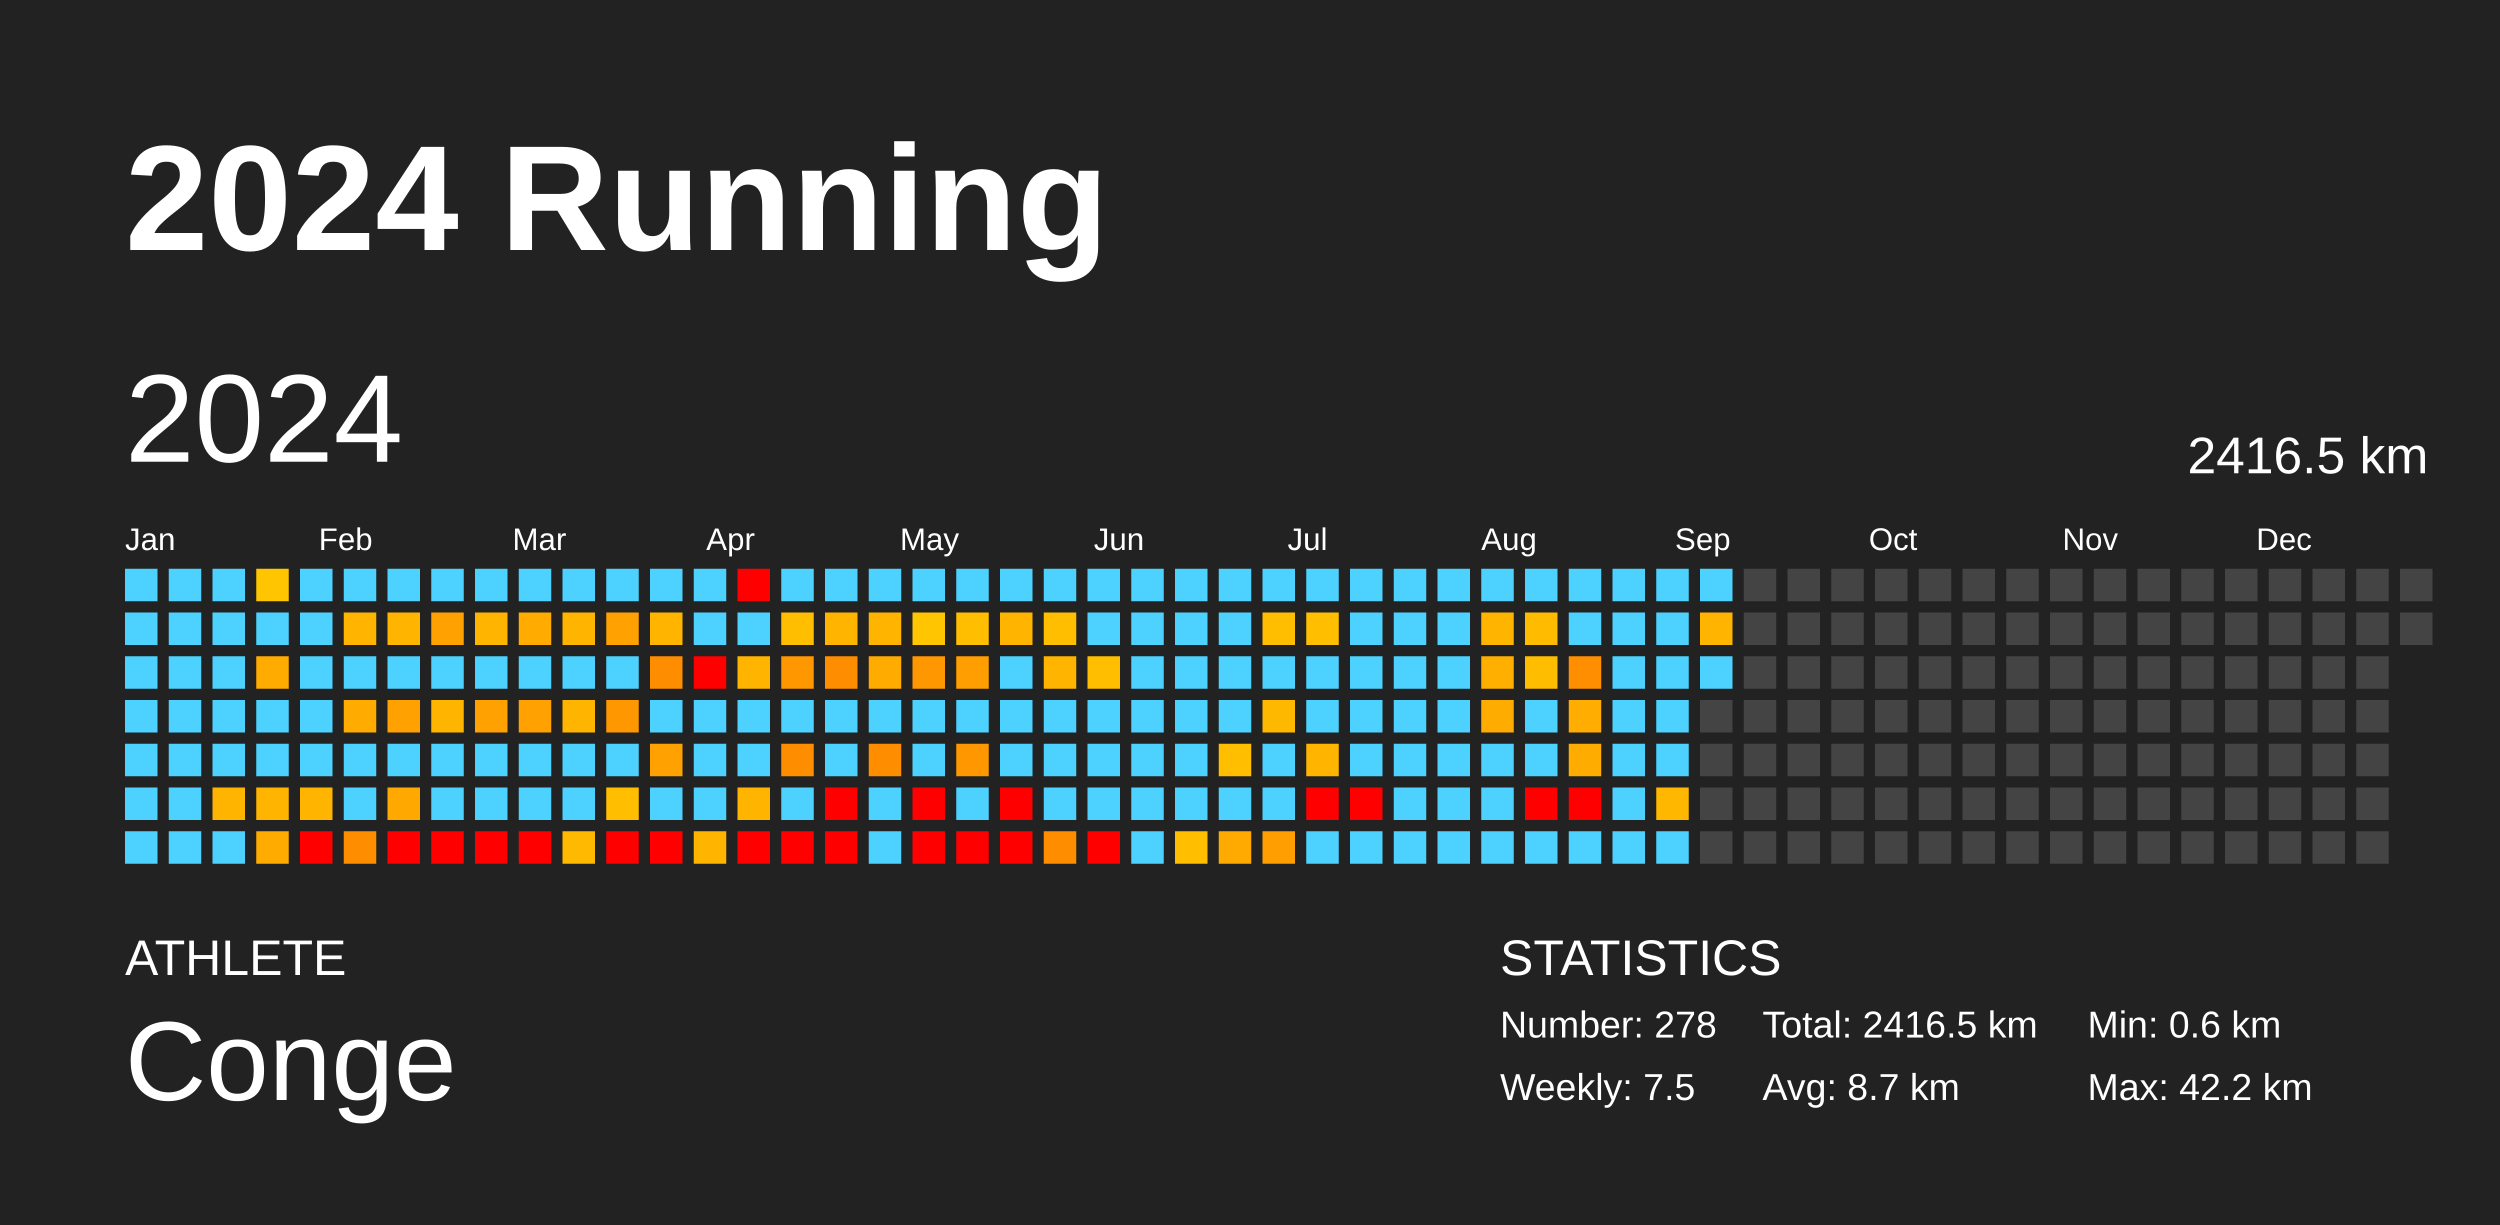
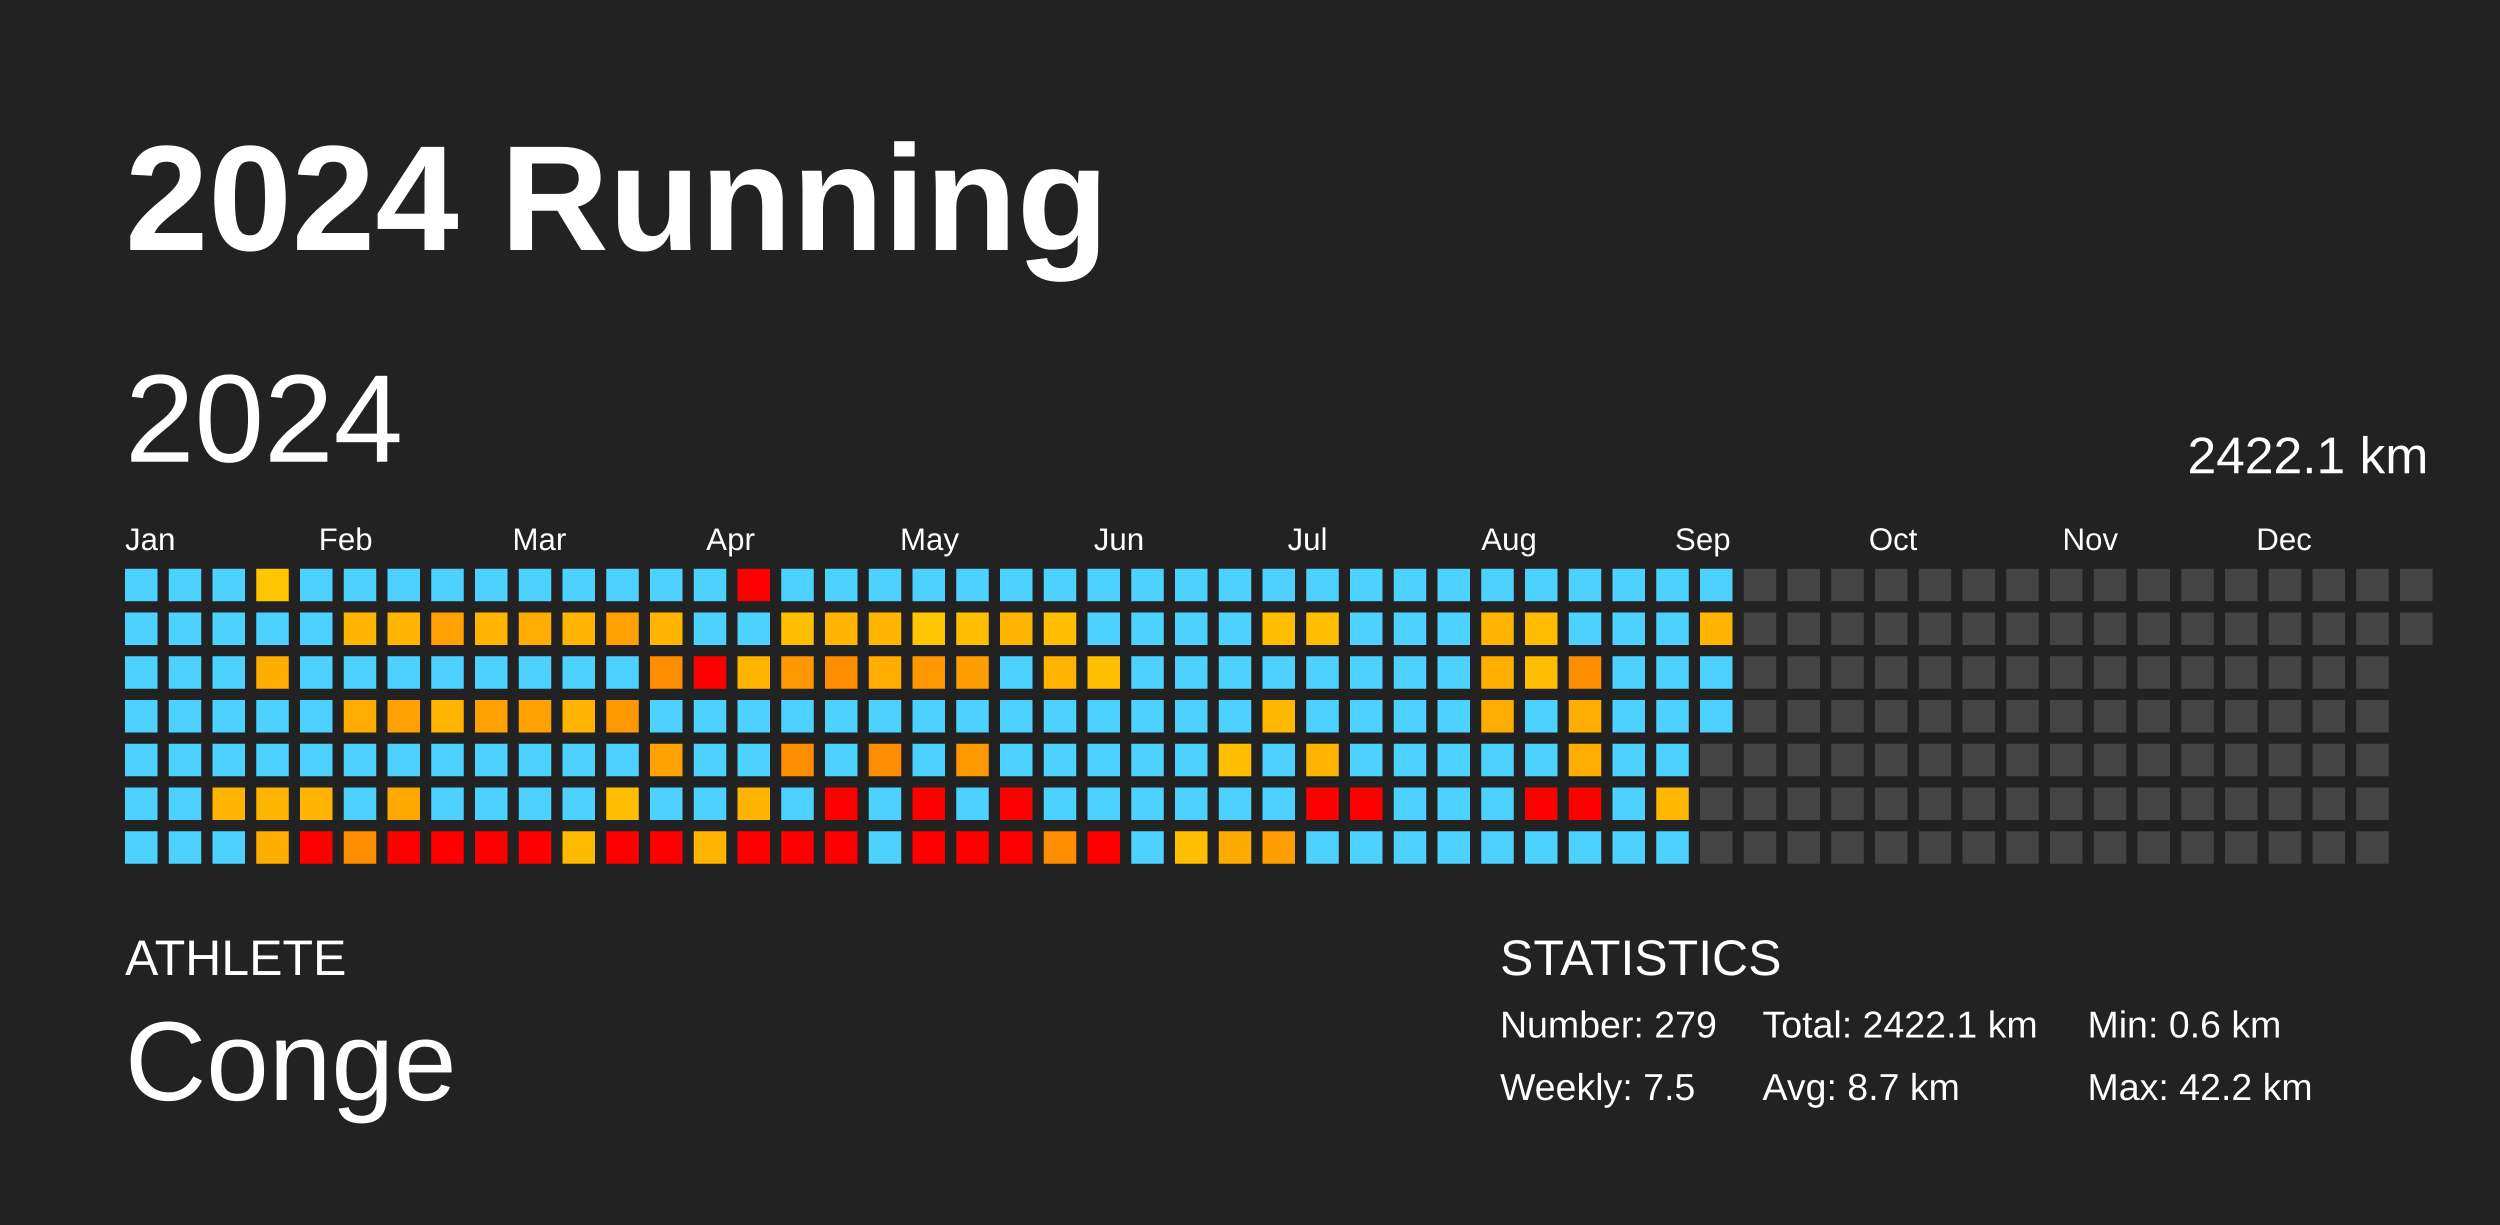
<svg xmlns="http://www.w3.org/2000/svg" baseProfile="full" height="98mm" version="1.1" viewBox="0,0,200,98" width="200mm">
  <defs />
  <rect fill="#222222" height="98" width="200" x="0" y="0" />
  <text fill="#FFFFFF" style="font-size:12px; font-family:Arial; font-weight:bold;" x="10" y="20">2024 Running</text>
  <text fill="#FFFFFF" style="font-size:4px; font-family:Arial" x="10" y="78">ATHLETE</text>
  <text fill="#FFFFFF" style="font-size:9px; font-family:Arial" x="10" y="88">Conge</text>
  <text fill="#FFFFFF" style="font-size:4px; font-family:Arial" x="120" y="78">STATISTICS</text>
-   <text fill="#FFFFFF" style="font-size:3px; font-family:Arial" x="120" y="83">Number: 278</text>
+   <text fill="#FFFFFF" style="font-size:3px; font-family:Arial" x="120" y="83">Number: 279</text>
  <text fill="#FFFFFF" style="font-size:3px; font-family:Arial" x="120" y="88">Weekly: 7.5</text>
-   <text fill="#FFFFFF" style="font-size:3px; font-family:Arial" x="141" y="83">Total: 2416.5 km</text>
+   <text fill="#FFFFFF" style="font-size:3px; font-family:Arial" x="141" y="83">Total: 2422.1 km</text>
  <text fill="#FFFFFF" style="font-size:3px; font-family:Arial" x="141" y="88">Avg: 8.7 km</text>
  <text fill="#FFFFFF" style="font-size:3px; font-family:Arial" x="167" y="83">Min: 0.6 km</text>
  <text fill="#FFFFFF" style="font-size:3px; font-family:Arial" x="167" y="88">Max: 42.2 km</text>
  <text dominant-baseline="hanging" fill="#FFFFFF" style="font-size:10.0px; font-family:Arial;" x="10" y="30">2024</text>
-   <text dominant-baseline="hanging" fill="#FFFFFF" style="font-size:4.125px; font-family:Arial;" x="175" y="35">2416.5 km</text>
+   <text dominant-baseline="hanging" fill="#FFFFFF" style="font-size:4.125px; font-family:Arial;" x="175" y="35">2422.1 km</text>
  <text fill="#FFFFFF" style="font-size:2.5px; font-family:Arial" x="10.0" y="44">Jan</text>
  <text fill="#FFFFFF" style="font-size:2.5px; font-family:Arial" x="25.5" y="44">Feb</text>
  <text fill="#FFFFFF" style="font-size:2.5px; font-family:Arial" x="41.0" y="44">Mar</text>
  <text fill="#FFFFFF" style="font-size:2.5px; font-family:Arial" x="56.5" y="44">Apr</text>
  <text fill="#FFFFFF" style="font-size:2.5px; font-family:Arial" x="72.0" y="44">May</text>
  <text fill="#FFFFFF" style="font-size:2.5px; font-family:Arial" x="87.5" y="44">Jun</text>
  <text fill="#FFFFFF" style="font-size:2.5px; font-family:Arial" x="103.0" y="44">Jul</text>
  <text fill="#FFFFFF" style="font-size:2.5px; font-family:Arial" x="118.5" y="44">Aug</text>
  <text fill="#FFFFFF" style="font-size:2.5px; font-family:Arial" x="134.0" y="44">Sep</text>
  <text fill="#FFFFFF" style="font-size:2.5px; font-family:Arial" x="149.5" y="44">Oct</text>
  <text fill="#FFFFFF" style="font-size:2.5px; font-family:Arial" x="165.0" y="44">Nov</text>
  <text fill="#FFFFFF" style="font-size:2.5px; font-family:Arial" x="180.5" y="44">Dec</text>
  <rect fill="#4dd2ff" height="2.6" width="2.6" x="10.0" y="45.5" />
  <rect fill="#4dd2ff" height="2.6" width="2.6" x="10.0" y="49.0" />
  <rect fill="#4dd2ff" height="2.6" width="2.6" x="10.0" y="52.5" />
  <rect fill="#4dd2ff" height="2.6" width="2.6" x="10.0" y="56.0" />
  <rect fill="#4dd2ff" height="2.6" width="2.6" x="10.0" y="59.5" />
  <rect fill="#4dd2ff" height="2.6" width="2.6" x="10.0" y="63.0" />
  <rect fill="#4dd2ff" height="2.6" width="2.6" x="10.0" y="66.5" />
  <rect fill="#4dd2ff" height="2.6" width="2.6" x="13.5" y="45.5" />
  <rect fill="#4dd2ff" height="2.6" width="2.6" x="13.5" y="49.0" />
  <rect fill="#4dd2ff" height="2.6" width="2.6" x="13.5" y="52.5" />
  <rect fill="#4dd2ff" height="2.6" width="2.6" x="13.5" y="56.0" />
  <rect fill="#4dd2ff" height="2.6" width="2.6" x="13.5" y="59.5" />
  <rect fill="#4dd2ff" height="2.6" width="2.6" x="13.5" y="63.0" />
  <rect fill="#4dd2ff" height="2.6" width="2.6" x="13.5" y="66.5" />
  <rect fill="#4dd2ff" height="2.6" width="2.6" x="17.0" y="45.5" />
  <rect fill="#4dd2ff" height="2.6" width="2.6" x="17.0" y="49.0" />
  <rect fill="#4dd2ff" height="2.6" width="2.6" x="17.0" y="52.5" />
  <rect fill="#4dd2ff" height="2.6" width="2.6" x="17.0" y="56.0" />
  <rect fill="#4dd2ff" height="2.6" width="2.6" x="17.0" y="59.5" />
  <rect fill="#ffb400" height="2.6" width="2.6" x="17.0" y="63.0" />
  <rect fill="#4dd2ff" height="2.6" width="2.6" x="17.0" y="66.5" />
  <rect fill="#ffc500" height="2.6" width="2.6" x="20.5" y="45.5" />
  <rect fill="#4dd2ff" height="2.6" width="2.6" x="20.5" y="49.0" />
  <rect fill="#ffab00" height="2.6" width="2.6" x="20.5" y="52.5" />
  <rect fill="#4dd2ff" height="2.6" width="2.6" x="20.5" y="56.0" />
  <rect fill="#4dd2ff" height="2.6" width="2.6" x="20.5" y="59.5" />
  <rect fill="#ffb400" height="2.6" width="2.6" x="20.5" y="63.0" />
  <rect fill="#ffab00" height="2.6" width="2.6" x="20.5" y="66.5" />
  <rect fill="#4dd2ff" height="2.6" width="2.6" x="24.0" y="45.5" />
  <rect fill="#4dd2ff" height="2.6" width="2.6" x="24.0" y="49.0" />
  <rect fill="#4dd2ff" height="2.6" width="2.6" x="24.0" y="52.5" />
  <rect fill="#4dd2ff" height="2.6" width="2.6" x="24.0" y="56.0" />
  <rect fill="#4dd2ff" height="2.6" width="2.6" x="24.0" y="59.5" />
  <rect fill="#ffb400" height="2.6" width="2.6" x="24.0" y="63.0" />
  <rect fill="red" height="2.6" width="2.6" x="24.0" y="66.5" />
  <rect fill="#4dd2ff" height="2.6" width="2.6" x="27.5" y="45.5" />
  <rect fill="#ffb400" height="2.6" width="2.6" x="27.5" y="49.0" />
  <rect fill="#4dd2ff" height="2.6" width="2.6" x="27.5" y="52.5" />
  <rect fill="#ffab00" height="2.6" width="2.6" x="27.5" y="56.0" />
  <rect fill="#4dd2ff" height="2.6" width="2.6" x="27.5" y="59.5" />
  <rect fill="#4dd2ff" height="2.6" width="2.6" x="27.5" y="63.0" />
  <rect fill="#ff8d00" height="2.6" width="2.6" x="27.5" y="66.5" />
  <rect fill="#4dd2ff" height="2.6" width="2.6" x="31.0" y="45.5" />
  <rect fill="#ffb500" height="2.6" width="2.6" x="31.0" y="49.0" />
  <rect fill="#4dd2ff" height="2.6" width="2.6" x="31.0" y="52.5" />
  <rect fill="#ffa100" height="2.6" width="2.6" x="31.0" y="56.0" />
  <rect fill="#4dd2ff" height="2.6" width="2.6" x="31.0" y="59.5" />
  <rect fill="#ffa900" height="2.6" width="2.6" x="31.0" y="63.0" />
  <rect fill="red" height="2.6" width="2.6" x="31.0" y="66.5" />
  <rect fill="#4dd2ff" height="2.6" width="2.6" x="34.5" y="45.5" />
  <rect fill="#ffa100" height="2.6" width="2.6" x="34.5" y="49.0" />
  <rect fill="#4dd2ff" height="2.6" width="2.6" x="34.5" y="52.5" />
  <rect fill="#ffb500" height="2.6" width="2.6" x="34.5" y="56.0" />
  <rect fill="#4dd2ff" height="2.6" width="2.6" x="34.5" y="59.5" />
  <rect fill="#4dd2ff" height="2.6" width="2.6" x="34.5" y="63.0" />
  <rect fill="red" height="2.6" width="2.6" x="34.5" y="66.5" />
  <rect fill="#4dd2ff" height="2.6" width="2.6" x="38.0" y="45.5" />
  <rect fill="#ffb500" height="2.6" width="2.6" x="38.0" y="49.0" />
  <rect fill="#4dd2ff" height="2.6" width="2.6" x="38.0" y="52.5" />
  <rect fill="#ffa100" height="2.6" width="2.6" x="38.0" y="56.0" />
  <rect fill="#4dd2ff" height="2.6" width="2.6" x="38.0" y="59.5" />
  <rect fill="#4dd2ff" height="2.6" width="2.6" x="38.0" y="63.0" />
  <rect fill="red" height="2.6" width="2.6" x="38.0" y="66.5" />
  <rect fill="#4dd2ff" height="2.6" width="2.6" x="41.5" y="45.5" />
  <rect fill="#ffab00" height="2.6" width="2.6" x="41.5" y="49.0" />
  <rect fill="#4dd2ff" height="2.6" width="2.6" x="41.5" y="52.5" />
  <rect fill="#ffa100" height="2.6" width="2.6" x="41.5" y="56.0" />
  <rect fill="#4dd2ff" height="2.6" width="2.6" x="41.5" y="59.5" />
  <rect fill="#4dd2ff" height="2.6" width="2.6" x="41.5" y="63.0" />
  <rect fill="red" height="2.6" width="2.6" x="41.5" y="66.5" />
  <rect fill="#4dd2ff" height="2.6" width="2.6" x="45.0" y="45.5" />
  <rect fill="#ffb500" height="2.6" width="2.6" x="45.0" y="49.0" />
  <rect fill="#4dd2ff" height="2.6" width="2.6" x="45.0" y="52.5" />
  <rect fill="#ffb500" height="2.6" width="2.6" x="45.0" y="56.0" />
  <rect fill="#4dd2ff" height="2.6" width="2.6" x="45.0" y="59.5" />
  <rect fill="#4dd2ff" height="2.6" width="2.6" x="45.0" y="63.0" />
  <rect fill="#ffb900" height="2.6" width="2.6" x="45.0" y="66.5" />
  <rect fill="#4dd2ff" height="2.6" width="2.6" x="48.5" y="45.5" />
  <rect fill="#ffa100" height="2.6" width="2.6" x="48.5" y="49.0" />
  <rect fill="#4dd2ff" height="2.6" width="2.6" x="48.5" y="52.5" />
  <rect fill="#ff9700" height="2.6" width="2.6" x="48.5" y="56.0" />
  <rect fill="#4dd2ff" height="2.6" width="2.6" x="48.5" y="59.5" />
  <rect fill="#ffbf00" height="2.6" width="2.6" x="48.5" y="63.0" />
  <rect fill="red" height="2.6" width="2.6" x="48.5" y="66.5" />
  <rect fill="#4dd2ff" height="2.6" width="2.6" x="52.0" y="45.5" />
  <rect fill="#ffb500" height="2.6" width="2.6" x="52.0" y="49.0" />
  <rect fill="#ff8d00" height="2.6" width="2.6" x="52.0" y="52.5" />
  <rect fill="#4dd2ff" height="2.6" width="2.6" x="52.0" y="56.0" />
  <rect fill="#ffa100" height="2.6" width="2.6" x="52.0" y="59.5" />
  <rect fill="#4dd2ff" height="2.6" width="2.6" x="52.0" y="63.0" />
  <rect fill="red" height="2.6" width="2.6" x="52.0" y="66.5" />
  <rect fill="#4dd2ff" height="2.6" width="2.6" x="55.5" y="45.5" />
  <rect fill="#4dd2ff" height="2.6" width="2.6" x="55.5" y="49.0" />
  <rect fill="red" height="2.6" width="2.6" x="55.5" y="52.5" />
  <rect fill="#4dd2ff" height="2.6" width="2.6" x="55.5" y="56.0" />
  <rect fill="#4dd2ff" height="2.6" width="2.6" x="55.5" y="59.5" />
  <rect fill="#4dd2ff" height="2.6" width="2.6" x="55.5" y="63.0" />
  <rect fill="#ffb400" height="2.6" width="2.6" x="55.5" y="66.5" />
  <rect fill="red" height="2.6" width="2.6" x="59.0" y="45.5" />
  <rect fill="#4dd2ff" height="2.6" width="2.6" x="59.0" y="49.0" />
  <rect fill="#ffb500" height="2.6" width="2.6" x="59.0" y="52.5" />
  <rect fill="#4dd2ff" height="2.6" width="2.6" x="59.0" y="56.0" />
  <rect fill="#4dd2ff" height="2.6" width="2.6" x="59.0" y="59.5" />
  <rect fill="#ffb500" height="2.6" width="2.6" x="59.0" y="63.0" />
  <rect fill="red" height="2.6" width="2.6" x="59.0" y="66.5" />
  <rect fill="#4dd2ff" height="2.6" width="2.6" x="62.5" y="45.5" />
  <rect fill="#ffbf00" height="2.6" width="2.6" x="62.5" y="49.0" />
  <rect fill="#ff9700" height="2.6" width="2.6" x="62.5" y="52.5" />
  <rect fill="#4dd2ff" height="2.6" width="2.6" x="62.5" y="56.0" />
  <rect fill="#ff8d00" height="2.6" width="2.6" x="62.5" y="59.5" />
  <rect fill="#4dd2ff" height="2.6" width="2.6" x="62.5" y="63.0" />
  <rect fill="red" height="2.6" width="2.6" x="62.5" y="66.5" />
  <rect fill="#4dd2ff" height="2.6" width="2.6" x="66.0" y="45.5" />
  <rect fill="#ffb500" height="2.6" width="2.6" x="66.0" y="49.0" />
  <rect fill="#ff8d00" height="2.6" width="2.6" x="66.0" y="52.5" />
  <rect fill="#4dd2ff" height="2.6" width="2.6" x="66.0" y="56.0" />
  <rect fill="#4dd2ff" height="2.6" width="2.6" x="66.0" y="59.5" />
  <rect fill="red" height="2.6" width="2.6" x="66.0" y="63.0" />
  <rect fill="red" height="2.6" width="2.6" x="66.0" y="66.5" />
  <rect fill="#4dd2ff" height="2.6" width="2.6" x="69.5" y="45.5" />
  <rect fill="#ffb500" height="2.6" width="2.6" x="69.5" y="49.0" />
  <rect fill="#ffab00" height="2.6" width="2.6" x="69.5" y="52.5" />
  <rect fill="#4dd2ff" height="2.6" width="2.6" x="69.5" y="56.0" />
  <rect fill="#ff8d00" height="2.6" width="2.6" x="69.5" y="59.5" />
  <rect fill="#4dd2ff" height="2.6" width="2.6" x="69.5" y="63.0" />
  <rect fill="#4dd2ff" height="2.6" width="2.6" x="69.5" y="66.5" />
  <rect fill="#4dd2ff" height="2.6" width="2.6" x="73.0" y="45.5" />
  <rect fill="#ffc500" height="2.6" width="2.6" x="73.0" y="49.0" />
  <rect fill="#ff9700" height="2.6" width="2.6" x="73.0" y="52.5" />
  <rect fill="#4dd2ff" height="2.6" width="2.6" x="73.0" y="56.0" />
  <rect fill="#4dd2ff" height="2.6" width="2.6" x="73.0" y="59.5" />
  <rect fill="red" height="2.6" width="2.6" x="73.0" y="63.0" />
  <rect fill="red" height="2.6" width="2.6" x="73.0" y="66.5" />
  <rect fill="#4dd2ff" height="2.6" width="2.6" x="76.5" y="45.5" />
  <rect fill="#ffbe00" height="2.6" width="2.6" x="76.5" y="49.0" />
  <rect fill="#ff9e00" height="2.6" width="2.6" x="76.5" y="52.5" />
  <rect fill="#4dd2ff" height="2.6" width="2.6" x="76.5" y="56.0" />
  <rect fill="#ff9700" height="2.6" width="2.6" x="76.5" y="59.5" />
  <rect fill="#4dd2ff" height="2.6" width="2.6" x="76.5" y="63.0" />
  <rect fill="red" height="2.6" width="2.6" x="76.5" y="66.5" />
  <rect fill="#4dd2ff" height="2.6" width="2.6" x="80.0" y="45.5" />
  <rect fill="#ffb500" height="2.6" width="2.6" x="80.0" y="49.0" />
  <rect fill="#4dd2ff" height="2.6" width="2.6" x="80.0" y="52.5" />
  <rect fill="#4dd2ff" height="2.6" width="2.6" x="80.0" y="56.0" />
  <rect fill="#4dd2ff" height="2.6" width="2.6" x="80.0" y="59.5" />
  <rect fill="red" height="2.6" width="2.6" x="80.0" y="63.0" />
  <rect fill="red" height="2.6" width="2.6" x="80.0" y="66.5" />
  <rect fill="#4dd2ff" height="2.6" width="2.6" x="83.5" y="45.5" />
  <rect fill="#ffbe00" height="2.6" width="2.6" x="83.5" y="49.0" />
  <rect fill="#ffb500" height="2.6" width="2.6" x="83.5" y="52.5" />
  <rect fill="#4dd2ff" height="2.6" width="2.6" x="83.5" y="56.0" />
  <rect fill="#4dd2ff" height="2.6" width="2.6" x="83.5" y="59.5" />
  <rect fill="#4dd2ff" height="2.6" width="2.6" x="83.5" y="63.0" />
  <rect fill="#ff8d00" height="2.6" width="2.6" x="83.5" y="66.5" />
  <rect fill="#4dd2ff" height="2.6" width="2.6" x="87.0" y="45.5" />
  <rect fill="#4dd2ff" height="2.6" width="2.6" x="87.0" y="49.0" />
  <rect fill="#ffbf00" height="2.6" width="2.6" x="87.0" y="52.5" />
  <rect fill="#4dd2ff" height="2.6" width="2.6" x="87.0" y="56.0" />
  <rect fill="#4dd2ff" height="2.6" width="2.6" x="87.0" y="59.5" />
  <rect fill="#4dd2ff" height="2.6" width="2.6" x="87.0" y="63.0" />
  <rect fill="red" height="2.6" width="2.6" x="87.0" y="66.5" />
  <rect fill="#4dd2ff" height="2.6" width="2.6" x="90.5" y="45.5" />
  <rect fill="#4dd2ff" height="2.6" width="2.6" x="90.5" y="49.0" />
  <rect fill="#4dd2ff" height="2.6" width="2.6" x="90.5" y="52.5" />
  <rect fill="#4dd2ff" height="2.6" width="2.6" x="90.5" y="56.0" />
  <rect fill="#4dd2ff" height="2.6" width="2.6" x="90.5" y="59.5" />
  <rect fill="#4dd2ff" height="2.6" width="2.6" x="90.5" y="63.0" />
  <rect fill="#4dd2ff" height="2.6" width="2.6" x="90.5" y="66.5" />
  <rect fill="#4dd2ff" height="2.6" width="2.6" x="94.0" y="45.5" />
  <rect fill="#4dd2ff" height="2.6" width="2.6" x="94.0" y="49.0" />
  <rect fill="#4dd2ff" height="2.6" width="2.6" x="94.0" y="52.5" />
  <rect fill="#4dd2ff" height="2.6" width="2.6" x="94.0" y="56.0" />
  <rect fill="#4dd2ff" height="2.6" width="2.6" x="94.0" y="59.5" />
  <rect fill="#4dd2ff" height="2.6" width="2.6" x="94.0" y="63.0" />
  <rect fill="#ffbe00" height="2.6" width="2.6" x="94.0" y="66.5" />
  <rect fill="#4dd2ff" height="2.6" width="2.6" x="97.5" y="45.5" />
  <rect fill="#4dd2ff" height="2.6" width="2.6" x="97.5" y="49.0" />
  <rect fill="#4dd2ff" height="2.6" width="2.6" x="97.5" y="52.5" />
  <rect fill="#4dd2ff" height="2.6" width="2.6" x="97.5" y="56.0" />
  <rect fill="#ffbf00" height="2.6" width="2.6" x="97.5" y="59.5" />
  <rect fill="#4dd2ff" height="2.6" width="2.6" x="97.5" y="63.0" />
  <rect fill="#ffaa00" height="2.6" width="2.6" x="97.5" y="66.5" />
  <rect fill="#4dd2ff" height="2.6" width="2.6" x="101.0" y="45.5" />
  <rect fill="#ffbf00" height="2.6" width="2.6" x="101.0" y="49.0" />
  <rect fill="#4dd2ff" height="2.6" width="2.6" x="101.0" y="52.5" />
  <rect fill="#ffb800" height="2.6" width="2.6" x="101.0" y="56.0" />
  <rect fill="#4dd2ff" height="2.6" width="2.6" x="101.0" y="59.5" />
  <rect fill="#4dd2ff" height="2.6" width="2.6" x="101.0" y="63.0" />
  <rect fill="#ff9e00" height="2.6" width="2.6" x="101.0" y="66.5" />
  <rect fill="#4dd2ff" height="2.6" width="2.6" x="104.5" y="45.5" />
  <rect fill="#ffbf00" height="2.6" width="2.6" x="104.5" y="49.0" />
  <rect fill="#4dd2ff" height="2.6" width="2.6" x="104.5" y="52.5" />
  <rect fill="#4dd2ff" height="2.6" width="2.6" x="104.5" y="56.0" />
  <rect fill="#ffb500" height="2.6" width="2.6" x="104.5" y="59.5" />
  <rect fill="red" height="2.6" width="2.6" x="104.5" y="63.0" />
  <rect fill="#4dd2ff" height="2.6" width="2.6" x="104.5" y="66.5" />
  <rect fill="#4dd2ff" height="2.6" width="2.6" x="108.0" y="45.5" />
  <rect fill="#4dd2ff" height="2.6" width="2.6" x="108.0" y="49.0" />
  <rect fill="#4dd2ff" height="2.6" width="2.6" x="108.0" y="52.5" />
  <rect fill="#4dd2ff" height="2.6" width="2.6" x="108.0" y="56.0" />
  <rect fill="#4dd2ff" height="2.6" width="2.6" x="108.0" y="59.5" />
  <rect fill="red" height="2.6" width="2.6" x="108.0" y="63.0" />
  <rect fill="#4dd2ff" height="2.6" width="2.6" x="108.0" y="66.5" />
  <rect fill="#4dd2ff" height="2.6" width="2.6" x="111.5" y="45.5" />
  <rect fill="#4dd2ff" height="2.6" width="2.6" x="111.5" y="49.0" />
  <rect fill="#4dd2ff" height="2.6" width="2.6" x="111.5" y="52.5" />
  <rect fill="#4dd2ff" height="2.6" width="2.6" x="111.5" y="56.0" />
  <rect fill="#4dd2ff" height="2.6" width="2.6" x="111.5" y="59.5" />
  <rect fill="#4dd2ff" height="2.6" width="2.6" x="111.5" y="63.0" />
  <rect fill="#4dd2ff" height="2.6" width="2.6" x="111.5" y="66.5" />
  <rect fill="#4dd2ff" height="2.6" width="2.6" x="115.0" y="45.5" />
  <rect fill="#4dd2ff" height="2.6" width="2.6" x="115.0" y="49.0" />
  <rect fill="#4dd2ff" height="2.6" width="2.6" x="115.0" y="52.5" />
  <rect fill="#4dd2ff" height="2.6" width="2.6" x="115.0" y="56.0" />
  <rect fill="#4dd2ff" height="2.6" width="2.6" x="115.0" y="59.5" />
  <rect fill="#4dd2ff" height="2.6" width="2.6" x="115.0" y="63.0" />
  <rect fill="#4dd2ff" height="2.6" width="2.6" x="115.0" y="66.5" />
  <rect fill="#4dd2ff" height="2.6" width="2.6" x="118.5" y="45.5" />
  <rect fill="#ffb500" height="2.6" width="2.6" x="118.5" y="49.0" />
  <rect fill="#ffaf00" height="2.6" width="2.6" x="118.5" y="52.5" />
  <rect fill="#ffac00" height="2.6" width="2.6" x="118.5" y="56.0" />
  <rect fill="#4dd2ff" height="2.6" width="2.6" x="118.5" y="59.5" />
  <rect fill="#4dd2ff" height="2.6" width="2.6" x="118.5" y="63.0" />
  <rect fill="#4dd2ff" height="2.6" width="2.6" x="118.5" y="66.5" />
  <rect fill="#4dd2ff" height="2.6" width="2.6" x="122.0" y="45.5" />
  <rect fill="#ffbb00" height="2.6" width="2.6" x="122.0" y="49.0" />
  <rect fill="#ffbd00" height="2.6" width="2.6" x="122.0" y="52.5" />
  <rect fill="#4dd2ff" height="2.6" width="2.6" x="122.0" y="56.0" />
  <rect fill="#4dd2ff" height="2.6" width="2.6" x="122.0" y="59.5" />
  <rect fill="red" height="2.6" width="2.6" x="122.0" y="63.0" />
  <rect fill="#4dd2ff" height="2.6" width="2.6" x="122.0" y="66.5" />
  <rect fill="#4dd2ff" height="2.6" width="2.6" x="125.5" y="45.5" />
  <rect fill="#4dd2ff" height="2.6" width="2.6" x="125.5" y="49.0" />
  <rect fill="#ff8f00" height="2.6" width="2.6" x="125.5" y="52.5" />
  <rect fill="#ffad00" height="2.6" width="2.6" x="125.5" y="56.0" />
  <rect fill="#ffac00" height="2.6" width="2.6" x="125.5" y="59.5" />
  <rect fill="red" height="2.6" width="2.6" x="125.5" y="63.0" />
  <rect fill="#4dd2ff" height="2.6" width="2.6" x="125.5" y="66.5" />
  <rect fill="#4dd2ff" height="2.6" width="2.6" x="129.0" y="45.5" />
  <rect fill="#4dd2ff" height="2.6" width="2.6" x="129.0" y="49.0" />
  <rect fill="#4dd2ff" height="2.6" width="2.6" x="129.0" y="52.5" />
  <rect fill="#4dd2ff" height="2.6" width="2.6" x="129.0" y="56.0" />
  <rect fill="#4dd2ff" height="2.6" width="2.6" x="129.0" y="59.5" />
  <rect fill="#4dd2ff" height="2.6" width="2.6" x="129.0" y="63.0" />
  <rect fill="#4dd2ff" height="2.6" width="2.6" x="129.0" y="66.5" />
  <rect fill="#4dd2ff" height="2.6" width="2.6" x="132.5" y="45.5" />
  <rect fill="#4dd2ff" height="2.6" width="2.6" x="132.5" y="49.0" />
  <rect fill="#4dd2ff" height="2.6" width="2.6" x="132.5" y="52.5" />
  <rect fill="#4dd2ff" height="2.6" width="2.6" x="132.5" y="56.0" />
  <rect fill="#4dd2ff" height="2.6" width="2.6" x="132.5" y="59.5" />
  <rect fill="#ffb700" height="2.6" width="2.6" x="132.5" y="63.0" />
  <rect fill="#4dd2ff" height="2.6" width="2.6" x="132.5" y="66.5" />
  <rect fill="#4dd2ff" height="2.6" width="2.6" x="136.0" y="45.5" />
  <rect fill="#ffb400" height="2.6" width="2.6" x="136.0" y="49.0" />
  <rect fill="#4dd2ff" height="2.6" width="2.6" x="136.0" y="52.5" />
-   <rect fill="#444444" height="2.6" width="2.6" x="136.0" y="56.0" />
+   <rect fill="#4dd2ff" height="2.6" width="2.6" x="136.0" y="56.0" />
  <rect fill="#444444" height="2.6" width="2.6" x="136.0" y="59.5" />
  <rect fill="#444444" height="2.6" width="2.6" x="136.0" y="63.0" />
  <rect fill="#444444" height="2.6" width="2.6" x="136.0" y="66.5" />
  <rect fill="#444444" height="2.6" width="2.6" x="139.5" y="45.5" />
  <rect fill="#444444" height="2.6" width="2.6" x="139.5" y="49.0" />
  <rect fill="#444444" height="2.6" width="2.6" x="139.5" y="52.5" />
  <rect fill="#444444" height="2.6" width="2.6" x="139.5" y="56.0" />
  <rect fill="#444444" height="2.6" width="2.6" x="139.5" y="59.5" />
  <rect fill="#444444" height="2.6" width="2.6" x="139.5" y="63.0" />
  <rect fill="#444444" height="2.6" width="2.6" x="139.5" y="66.5" />
  <rect fill="#444444" height="2.6" width="2.6" x="143.0" y="45.5" />
  <rect fill="#444444" height="2.6" width="2.6" x="143.0" y="49.0" />
  <rect fill="#444444" height="2.6" width="2.6" x="143.0" y="52.5" />
  <rect fill="#444444" height="2.6" width="2.6" x="143.0" y="56.0" />
  <rect fill="#444444" height="2.6" width="2.6" x="143.0" y="59.5" />
  <rect fill="#444444" height="2.6" width="2.6" x="143.0" y="63.0" />
  <rect fill="#444444" height="2.6" width="2.6" x="143.0" y="66.5" />
  <rect fill="#444444" height="2.6" width="2.6" x="146.5" y="45.5" />
  <rect fill="#444444" height="2.6" width="2.6" x="146.5" y="49.0" />
  <rect fill="#444444" height="2.6" width="2.6" x="146.5" y="52.5" />
  <rect fill="#444444" height="2.6" width="2.6" x="146.5" y="56.0" />
  <rect fill="#444444" height="2.6" width="2.6" x="146.5" y="59.5" />
  <rect fill="#444444" height="2.6" width="2.6" x="146.5" y="63.0" />
  <rect fill="#444444" height="2.6" width="2.6" x="146.5" y="66.5" />
  <rect fill="#444444" height="2.6" width="2.6" x="150.0" y="45.5" />
  <rect fill="#444444" height="2.6" width="2.6" x="150.0" y="49.0" />
  <rect fill="#444444" height="2.6" width="2.6" x="150.0" y="52.5" />
  <rect fill="#444444" height="2.6" width="2.6" x="150.0" y="56.0" />
  <rect fill="#444444" height="2.6" width="2.6" x="150.0" y="59.5" />
  <rect fill="#444444" height="2.6" width="2.6" x="150.0" y="63.0" />
  <rect fill="#444444" height="2.6" width="2.6" x="150.0" y="66.5" />
  <rect fill="#444444" height="2.6" width="2.6" x="153.5" y="45.5" />
  <rect fill="#444444" height="2.6" width="2.6" x="153.5" y="49.0" />
  <rect fill="#444444" height="2.6" width="2.6" x="153.5" y="52.5" />
  <rect fill="#444444" height="2.6" width="2.6" x="153.5" y="56.0" />
  <rect fill="#444444" height="2.6" width="2.6" x="153.5" y="59.5" />
  <rect fill="#444444" height="2.6" width="2.6" x="153.5" y="63.0" />
  <rect fill="#444444" height="2.6" width="2.6" x="153.5" y="66.5" />
  <rect fill="#444444" height="2.6" width="2.6" x="157.0" y="45.5" />
  <rect fill="#444444" height="2.6" width="2.6" x="157.0" y="49.0" />
  <rect fill="#444444" height="2.6" width="2.6" x="157.0" y="52.5" />
  <rect fill="#444444" height="2.6" width="2.6" x="157.0" y="56.0" />
  <rect fill="#444444" height="2.6" width="2.6" x="157.0" y="59.5" />
  <rect fill="#444444" height="2.6" width="2.6" x="157.0" y="63.0" />
  <rect fill="#444444" height="2.6" width="2.6" x="157.0" y="66.5" />
  <rect fill="#444444" height="2.6" width="2.6" x="160.5" y="45.5" />
  <rect fill="#444444" height="2.6" width="2.6" x="160.5" y="49.0" />
  <rect fill="#444444" height="2.6" width="2.6" x="160.5" y="52.5" />
  <rect fill="#444444" height="2.6" width="2.6" x="160.5" y="56.0" />
  <rect fill="#444444" height="2.6" width="2.6" x="160.5" y="59.5" />
  <rect fill="#444444" height="2.6" width="2.6" x="160.5" y="63.0" />
  <rect fill="#444444" height="2.6" width="2.6" x="160.5" y="66.5" />
  <rect fill="#444444" height="2.6" width="2.6" x="164.0" y="45.5" />
  <rect fill="#444444" height="2.6" width="2.6" x="164.0" y="49.0" />
  <rect fill="#444444" height="2.6" width="2.6" x="164.0" y="52.5" />
  <rect fill="#444444" height="2.6" width="2.6" x="164.0" y="56.0" />
  <rect fill="#444444" height="2.6" width="2.6" x="164.0" y="59.5" />
  <rect fill="#444444" height="2.6" width="2.6" x="164.0" y="63.0" />
  <rect fill="#444444" height="2.6" width="2.6" x="164.0" y="66.5" />
  <rect fill="#444444" height="2.6" width="2.6" x="167.5" y="45.5" />
  <rect fill="#444444" height="2.6" width="2.6" x="167.5" y="49.0" />
  <rect fill="#444444" height="2.6" width="2.6" x="167.5" y="52.5" />
  <rect fill="#444444" height="2.6" width="2.6" x="167.5" y="56.0" />
  <rect fill="#444444" height="2.6" width="2.6" x="167.5" y="59.5" />
  <rect fill="#444444" height="2.6" width="2.6" x="167.5" y="63.0" />
  <rect fill="#444444" height="2.6" width="2.6" x="167.5" y="66.5" />
  <rect fill="#444444" height="2.6" width="2.6" x="171.0" y="45.5" />
  <rect fill="#444444" height="2.6" width="2.6" x="171.0" y="49.0" />
  <rect fill="#444444" height="2.6" width="2.6" x="171.0" y="52.5" />
  <rect fill="#444444" height="2.6" width="2.6" x="171.0" y="56.0" />
  <rect fill="#444444" height="2.6" width="2.6" x="171.0" y="59.5" />
  <rect fill="#444444" height="2.6" width="2.6" x="171.0" y="63.0" />
  <rect fill="#444444" height="2.6" width="2.6" x="171.0" y="66.5" />
  <rect fill="#444444" height="2.6" width="2.6" x="174.5" y="45.5" />
  <rect fill="#444444" height="2.6" width="2.6" x="174.5" y="49.0" />
  <rect fill="#444444" height="2.6" width="2.6" x="174.5" y="52.5" />
  <rect fill="#444444" height="2.6" width="2.6" x="174.5" y="56.0" />
  <rect fill="#444444" height="2.6" width="2.6" x="174.5" y="59.5" />
  <rect fill="#444444" height="2.6" width="2.6" x="174.5" y="63.0" />
  <rect fill="#444444" height="2.6" width="2.6" x="174.5" y="66.5" />
  <rect fill="#444444" height="2.6" width="2.6" x="178.0" y="45.5" />
  <rect fill="#444444" height="2.6" width="2.6" x="178.0" y="49.0" />
  <rect fill="#444444" height="2.6" width="2.6" x="178.0" y="52.5" />
  <rect fill="#444444" height="2.6" width="2.6" x="178.0" y="56.0" />
  <rect fill="#444444" height="2.6" width="2.6" x="178.0" y="59.5" />
  <rect fill="#444444" height="2.6" width="2.6" x="178.0" y="63.0" />
  <rect fill="#444444" height="2.6" width="2.6" x="178.0" y="66.5" />
  <rect fill="#444444" height="2.6" width="2.6" x="181.5" y="45.5" />
  <rect fill="#444444" height="2.6" width="2.6" x="181.5" y="49.0" />
  <rect fill="#444444" height="2.6" width="2.6" x="181.5" y="52.5" />
  <rect fill="#444444" height="2.6" width="2.6" x="181.5" y="56.0" />
  <rect fill="#444444" height="2.6" width="2.6" x="181.5" y="59.5" />
  <rect fill="#444444" height="2.6" width="2.6" x="181.5" y="63.0" />
  <rect fill="#444444" height="2.6" width="2.6" x="181.5" y="66.5" />
  <rect fill="#444444" height="2.6" width="2.6" x="185.0" y="45.5" />
  <rect fill="#444444" height="2.6" width="2.6" x="185.0" y="49.0" />
  <rect fill="#444444" height="2.6" width="2.6" x="185.0" y="52.5" />
  <rect fill="#444444" height="2.6" width="2.6" x="185.0" y="56.0" />
  <rect fill="#444444" height="2.6" width="2.6" x="185.0" y="59.5" />
  <rect fill="#444444" height="2.6" width="2.6" x="185.0" y="63.0" />
  <rect fill="#444444" height="2.6" width="2.6" x="185.0" y="66.5" />
  <rect fill="#444444" height="2.6" width="2.6" x="188.5" y="45.5" />
  <rect fill="#444444" height="2.6" width="2.6" x="188.5" y="49.0" />
  <rect fill="#444444" height="2.6" width="2.6" x="188.5" y="52.5" />
  <rect fill="#444444" height="2.6" width="2.6" x="188.5" y="56.0" />
  <rect fill="#444444" height="2.6" width="2.6" x="188.5" y="59.5" />
  <rect fill="#444444" height="2.6" width="2.6" x="188.5" y="63.0" />
  <rect fill="#444444" height="2.6" width="2.6" x="188.5" y="66.5" />
  <rect fill="#444444" height="2.6" width="2.6" x="192.0" y="45.5" />
  <rect fill="#444444" height="2.6" width="2.6" x="192.0" y="49.0" />
</svg>
